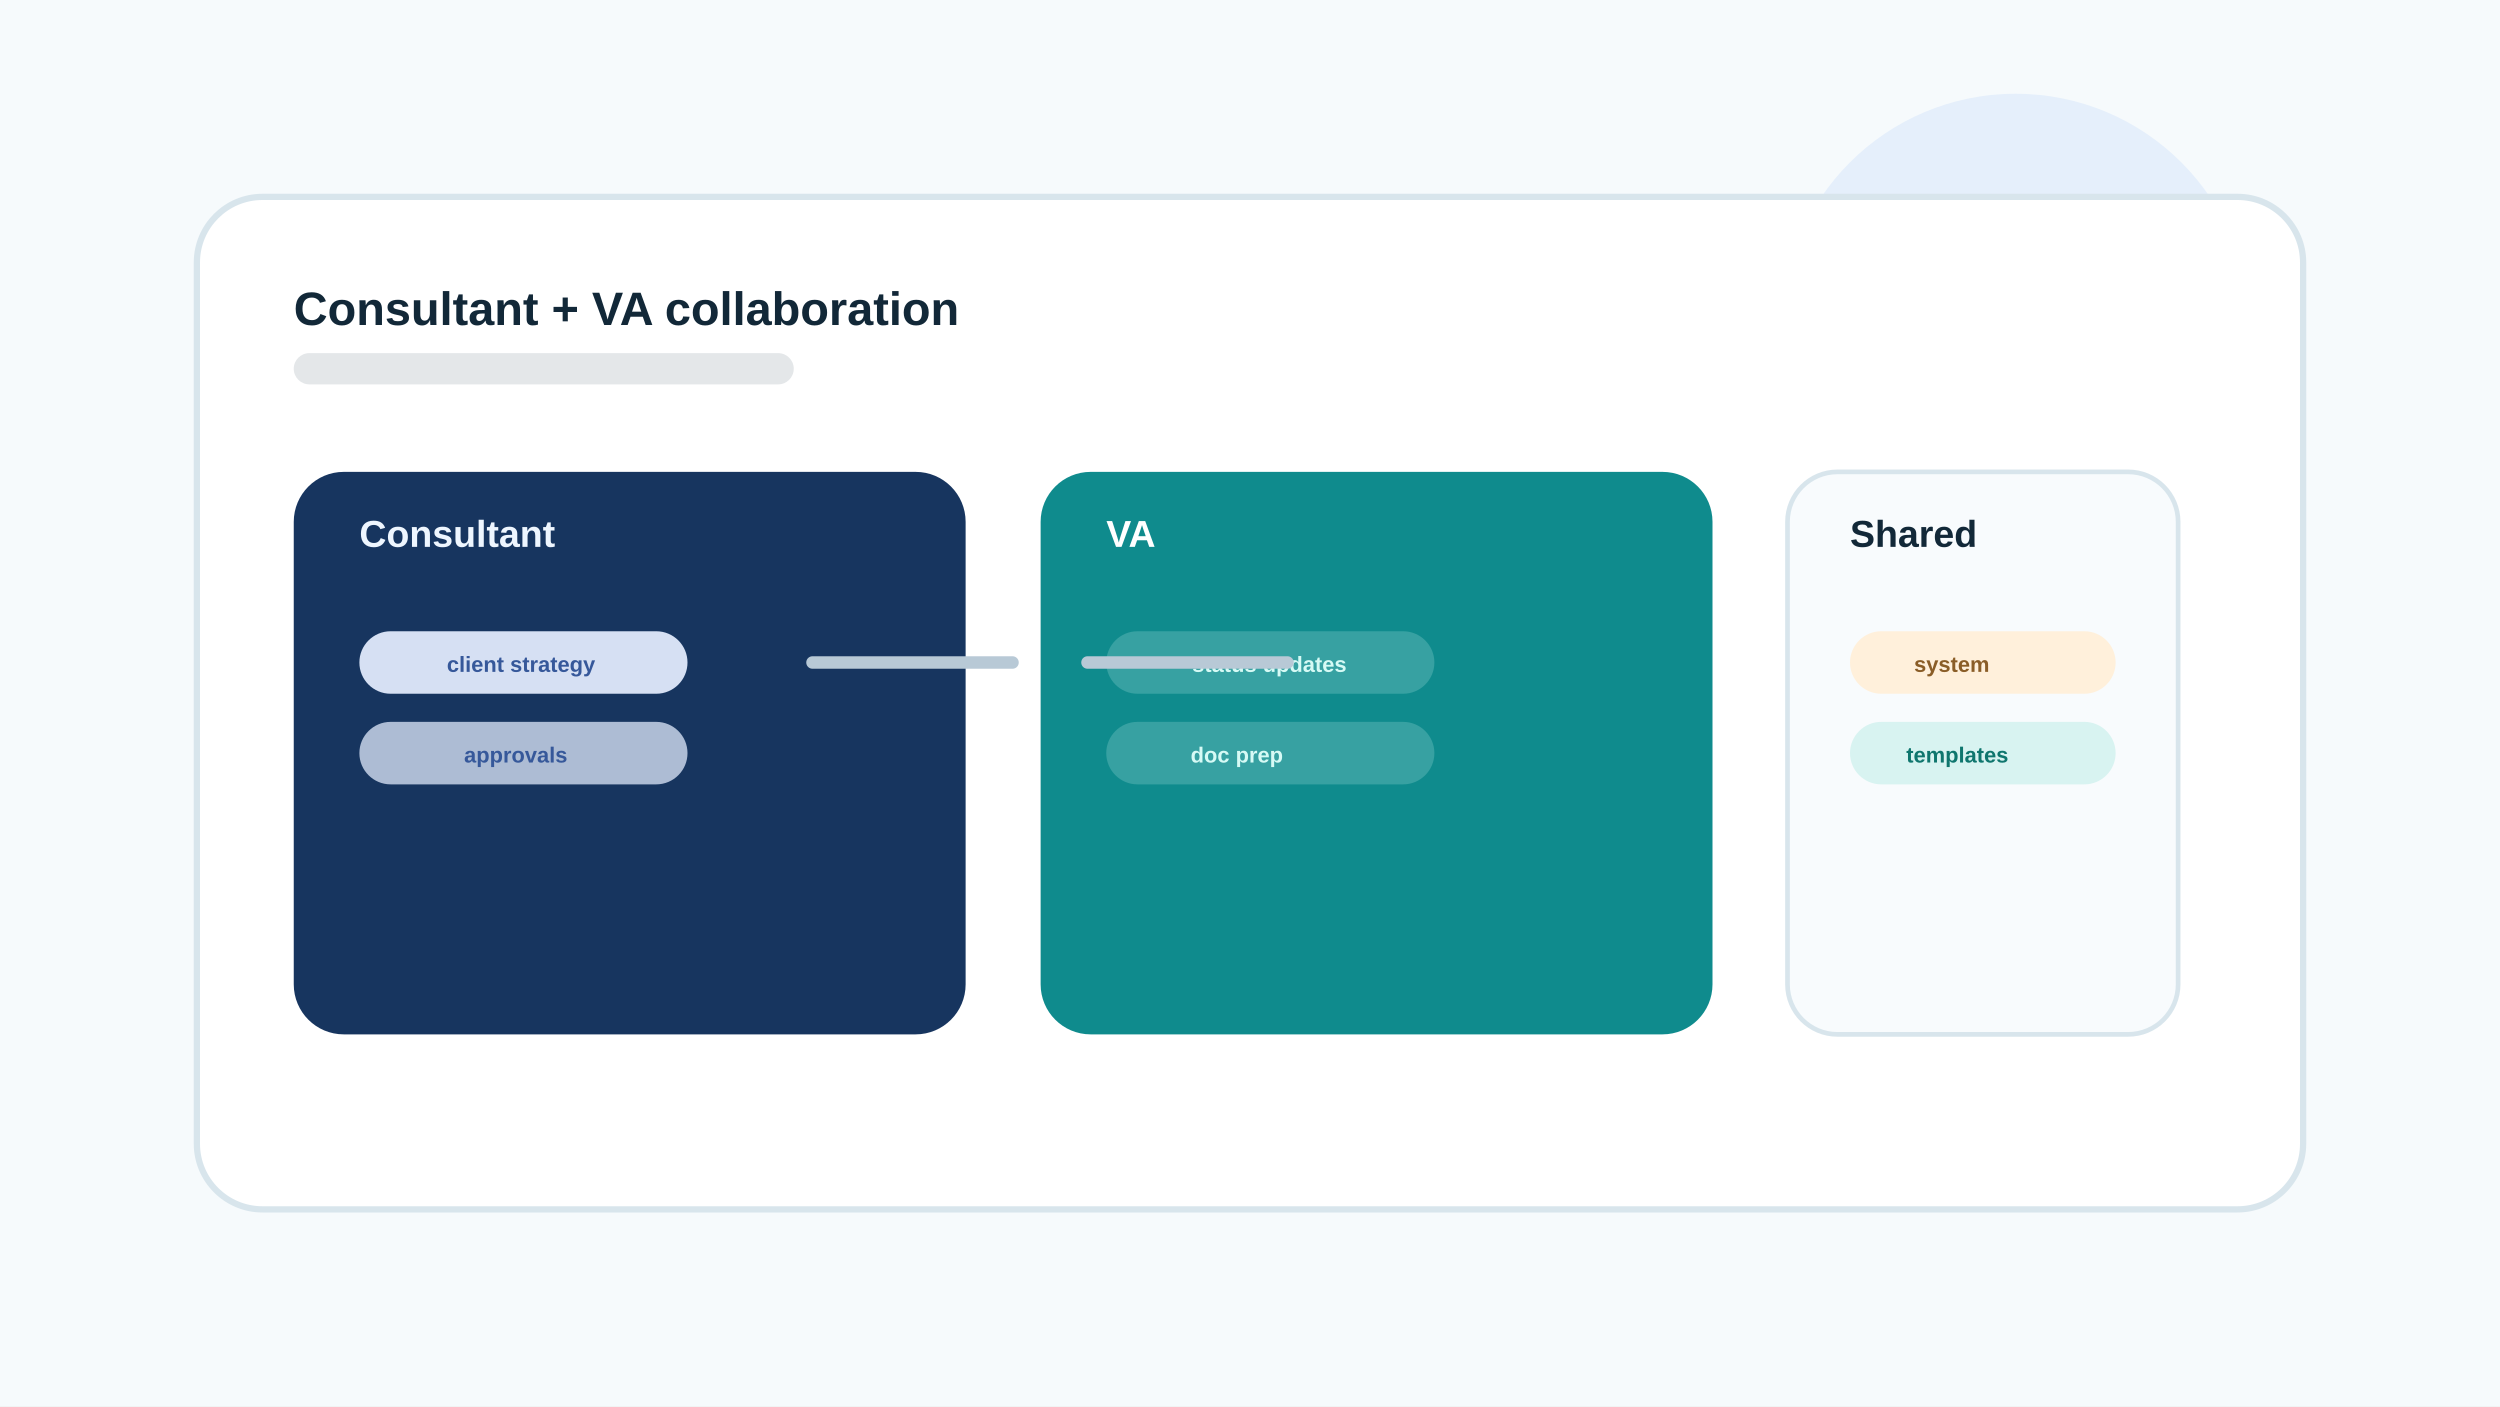
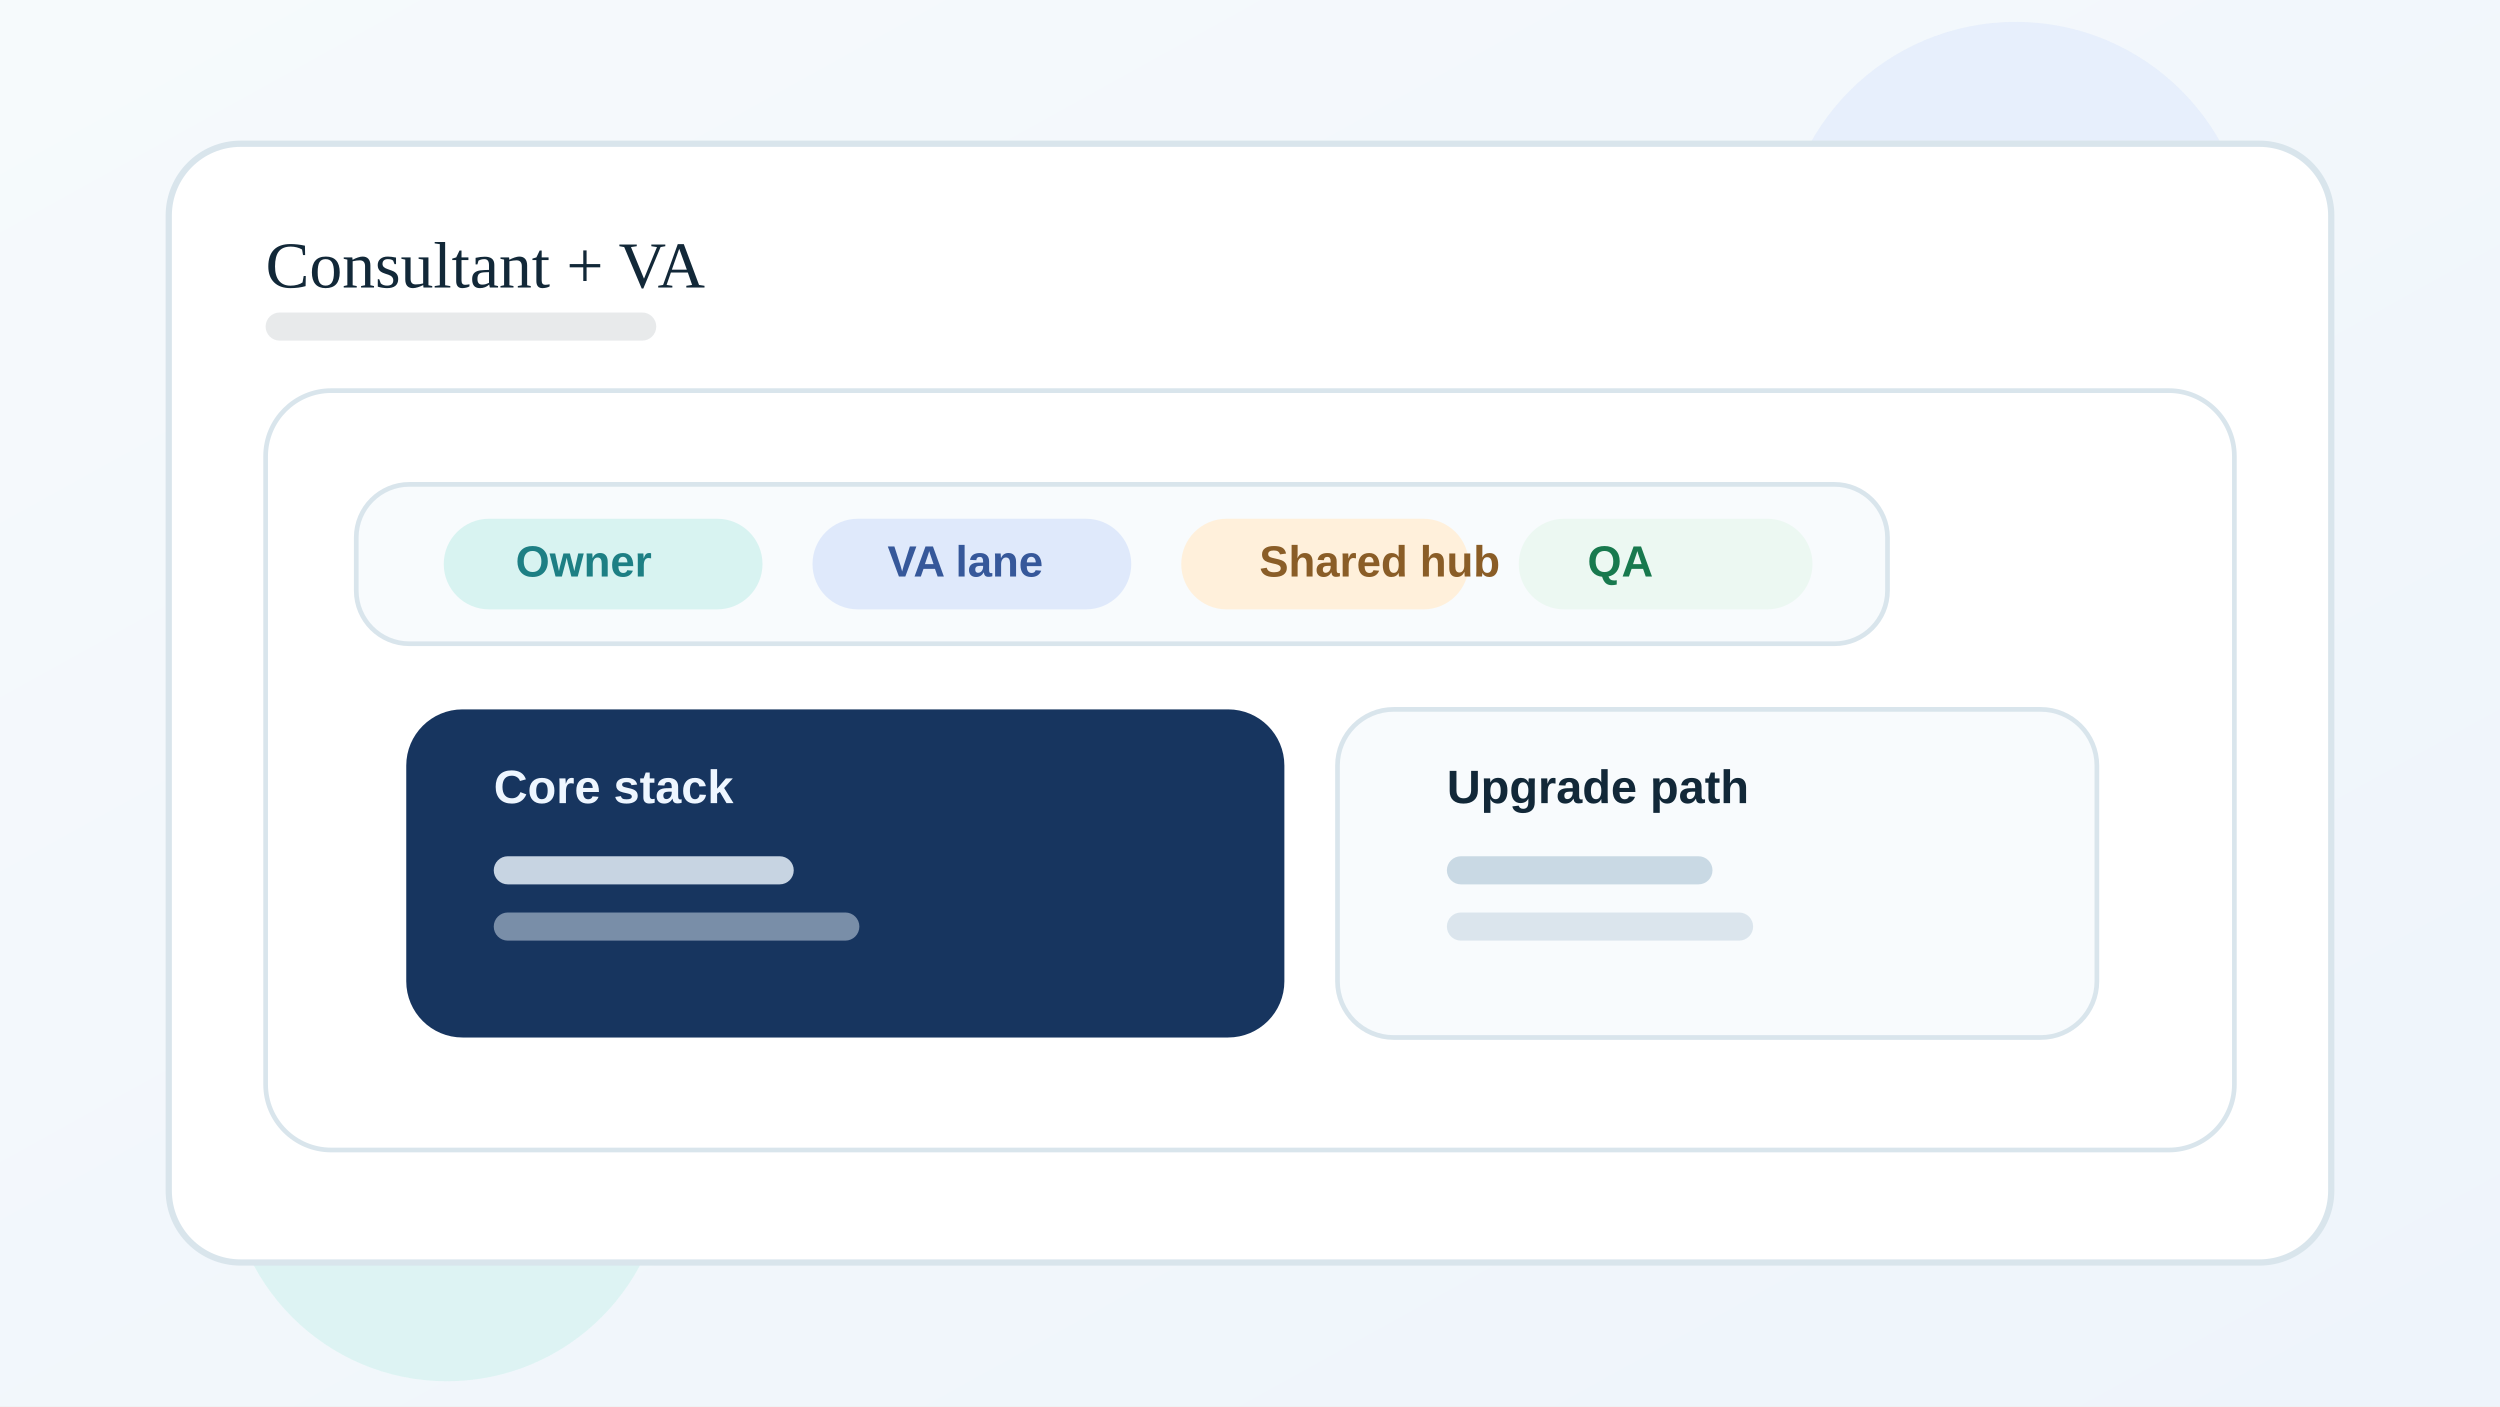
<svg xmlns="http://www.w3.org/2000/svg" viewBox="0 0 1600 900" role="img" aria-labelledby="title desc">
-   <rect width="1600" height="900" fill="#f6fafc" />
-   <circle cx="1290" cy="210" r="150" fill="#e5effb" />
-   <rect x="126" y="126" width="1348" height="648" rx="42" fill="#fff" stroke="#d8e5ec" stroke-width="4" />
-   <text x="188" y="208" font-family="Segoe UI, Arial, sans-serif" font-size="30" font-weight="700" fill="#122838">Consultant + VA collaboration</text>
-   <rect x="188" y="226" width="320" height="20" rx="10" fill="#173042" opacity=".12" />
-   <rect x="188" y="302" width="430" height="360" rx="32" fill="#17355f" />
-   <rect x="666" y="302" width="430" height="360" rx="32" fill="#0f8b8d" />
-   <rect x="1144" y="302" width="250" height="360" rx="32" fill="#f8fbfd" stroke="#d8e5ec" stroke-width="3" />
-   <text x="230" y="350" font-family="Segoe UI, Arial, sans-serif" font-size="24" font-weight="700" fill="#eef6ff">Consultant</text>
-   <text x="708" y="350" font-family="Segoe UI, Arial, sans-serif" font-size="24" font-weight="700" fill="#fff">VA</text>
-   <text x="1184" y="350" font-family="Segoe UI, Arial, sans-serif" font-size="24" font-weight="700" fill="#122838">Shared</text>
-   <rect x="230" y="404" width="210" height="40" rx="20" fill="#dfe9fb" opacity=".95" />
-   <rect x="230" y="462" width="210" height="40" rx="20" fill="#dfe9fb" opacity=".75" />
-   <text x="286" y="430" font-family="Segoe UI, Arial, sans-serif" font-size="14" font-weight="700" fill="#36589a">client strategy</text>
-   <text x="297" y="488" font-family="Segoe UI, Arial, sans-serif" font-size="14" font-weight="700" fill="#36589a">approvals</text>
-   <rect x="708" y="404" width="210" height="40" rx="20" fill="#d6faf5" opacity=".2" />
-   <rect x="708" y="462" width="210" height="40" rx="20" fill="#d6faf5" opacity=".2" />
-   <text x="763" y="430" font-family="Segoe UI, Arial, sans-serif" font-size="14" font-weight="700" fill="#d6faf5">status updates</text>
-   <text x="762" y="488" font-family="Segoe UI, Arial, sans-serif" font-size="14" font-weight="700" fill="#d6faf5">doc prep</text>
-   <rect x="1184" y="404" width="170" height="40" rx="20" fill="#fff0db" />
-   <rect x="1184" y="462" width="170" height="40" rx="20" fill="#d8f3f1" />
-   <text x="1225" y="430" font-family="Segoe UI, Arial, sans-serif" font-size="14" font-weight="700" fill="#8a5d27">system</text>
-   <text x="1220" y="488" font-family="Segoe UI, Arial, sans-serif" font-size="14" font-weight="700" fill="#0f766e">templates</text>
-   <path d="M520 424h128m48 0h128" stroke="#b8c9d6" stroke-width="8" stroke-linecap="round" />
+   <defs>
+     <linearGradient id="blueprints-consultant-va-collaboration-svg-bg" x1="0%" y1="0%" x2="100%" y2="100%">
+       <stop offset="0%" stop-color="#f6fafc" />
+       <stop offset="100%" stop-color="#eef4fb" />
+     </linearGradient>
+   </defs>
+   <rect width="1600" height="900" fill="url(#blueprints-consultant-va-collaboration-svg-bg)" />
+   <circle cx="1290" cy="164" r="150" fill="#dfe9fb" opacity=".6" />
+   <circle cx="286" cy="744" r="140" fill="#d8f3f1" opacity=".8" />
+   <rect x="108" y="92" width="1384" height="716" rx="46" fill="#ffffff" stroke="#d9e5ec" stroke-width="4" />
+   <text x="170" y="184" font-family="Georgia, 'Times New Roman', serif" font-size="42" fill="#122838">Consultant + VA</text>
+   <rect x="170" y="200" width="250" height="18" rx="9" fill="#122838" opacity=".10" />
+   <rect x="170" y="250" width="1260" height="486" rx="42" fill="#ffffff" stroke="#d9e5ec" stroke-width="3" />
+   <rect x="228" y="310" width="980" height="102" rx="34" fill="#f8fbfd" stroke="#d9e5ec" stroke-width="3" />
+   <rect x="260" y="454" width="562" height="210" rx="36" fill="#17355f" />
+   <rect x="856" y="454" width="486" height="210" rx="36" fill="#f8fbfd" stroke="#d9e5ec" stroke-width="3" />
+   <rect x="284" y="332" width="204" height="58" rx="29" fill="#d8f3f1" />
+   <rect x="520" y="332" width="204" height="58" rx="29" fill="#dfe9fb" />
+   <rect x="756" y="332" width="184" height="58" rx="29" fill="#fff0db" />
+   <rect x="972" y="332" width="188" height="58" rx="29" fill="#ecf8f2" />
+   <text x="330" y="369" font-family="Arial, sans-serif" font-size="28" font-weight="700" fill="#1d7f84">Owner</text>
+   <text x="568" y="369" font-family="Arial, sans-serif" font-size="28" font-weight="700" fill="#36589a">VA lane</text>
+   <text x="806" y="369" font-family="Arial, sans-serif" font-size="28" font-weight="700" fill="#8a5d27">Shared hub</text>
+   <text x="1016" y="369" font-family="Arial, sans-serif" font-size="28" font-weight="700" fill="#18794e">QA</text>
+   <text x="316" y="514" font-family="Arial, sans-serif" font-size="30" font-weight="700" fill="#eef6ff">Core stack</text>
+   <rect x="316" y="548" width="192" height="18" rx="9" fill="#eef6ff" opacity=".82" />
+   <rect x="316" y="584" width="234" height="18" rx="9" fill="#eef6ff" opacity=".46" />
+   <text x="926" y="514" font-family="Arial, sans-serif" font-size="30" font-weight="700" fill="#122838">Upgrade path</text>
+   <rect x="926" y="548" width="170" height="18" rx="9" fill="#c9d9e4" />
+   <rect x="926" y="584" width="196" height="18" rx="9" fill="#c9d9e4" opacity=".62" />
</svg>
